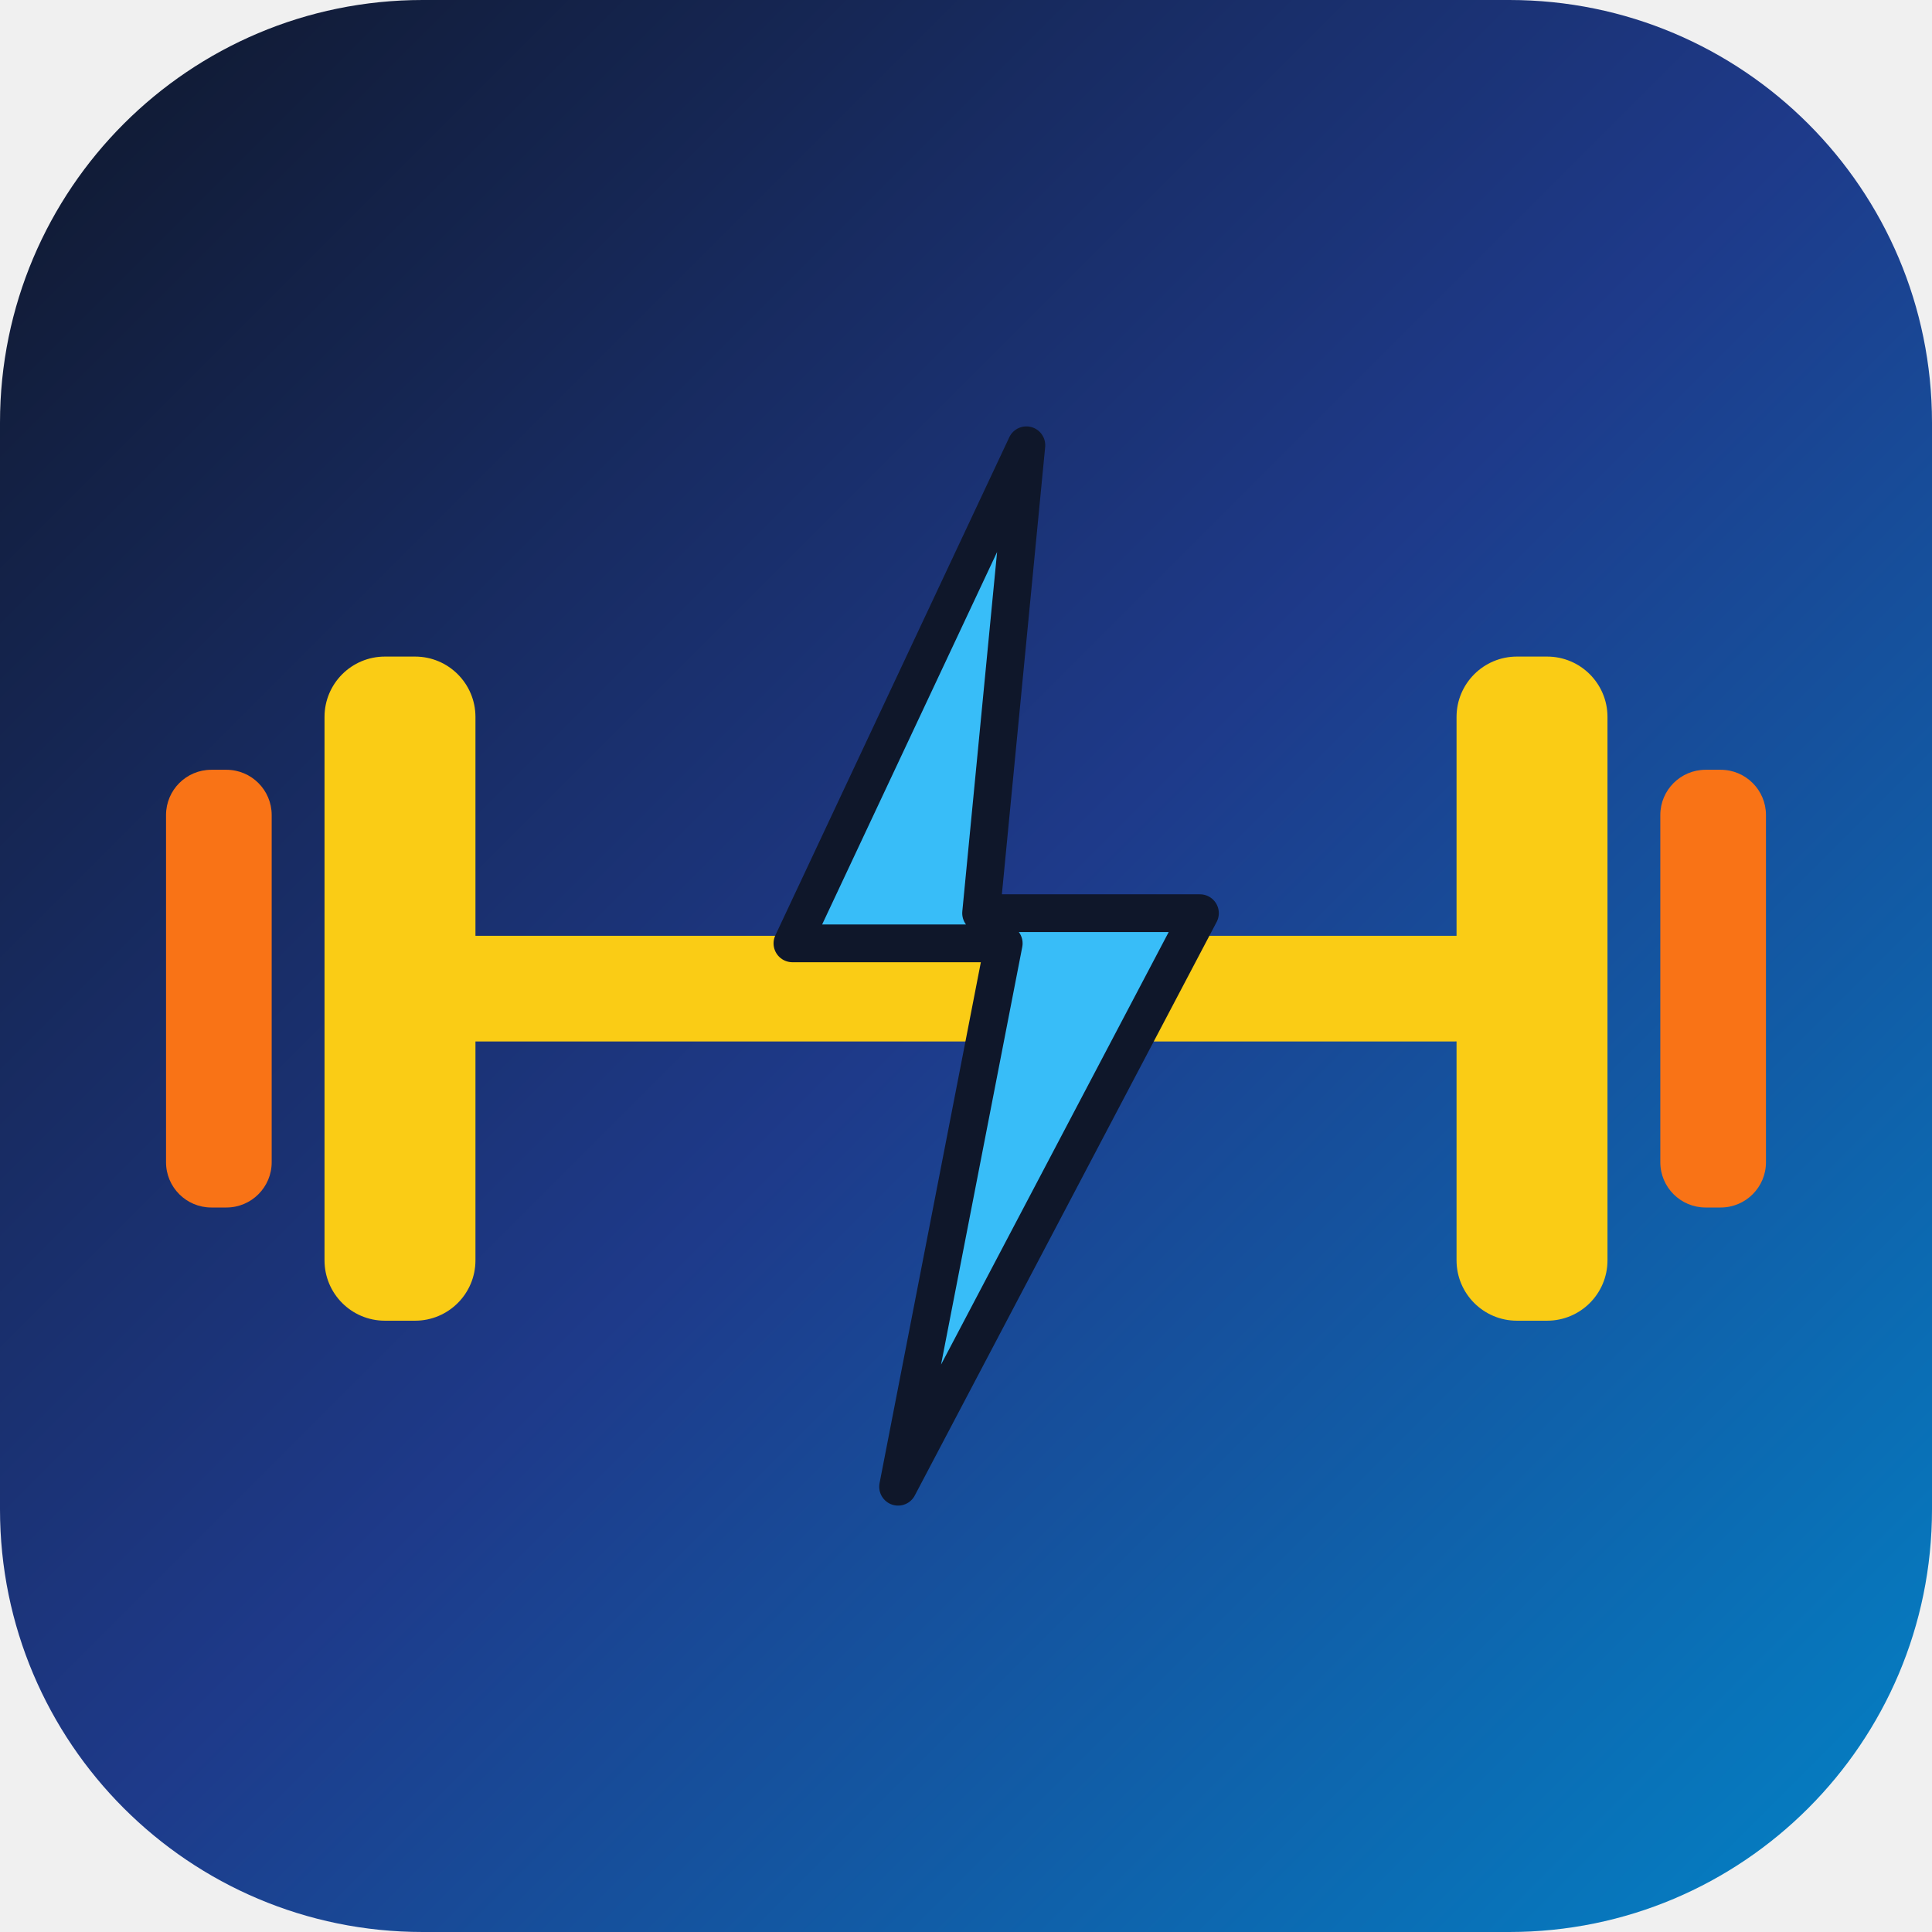
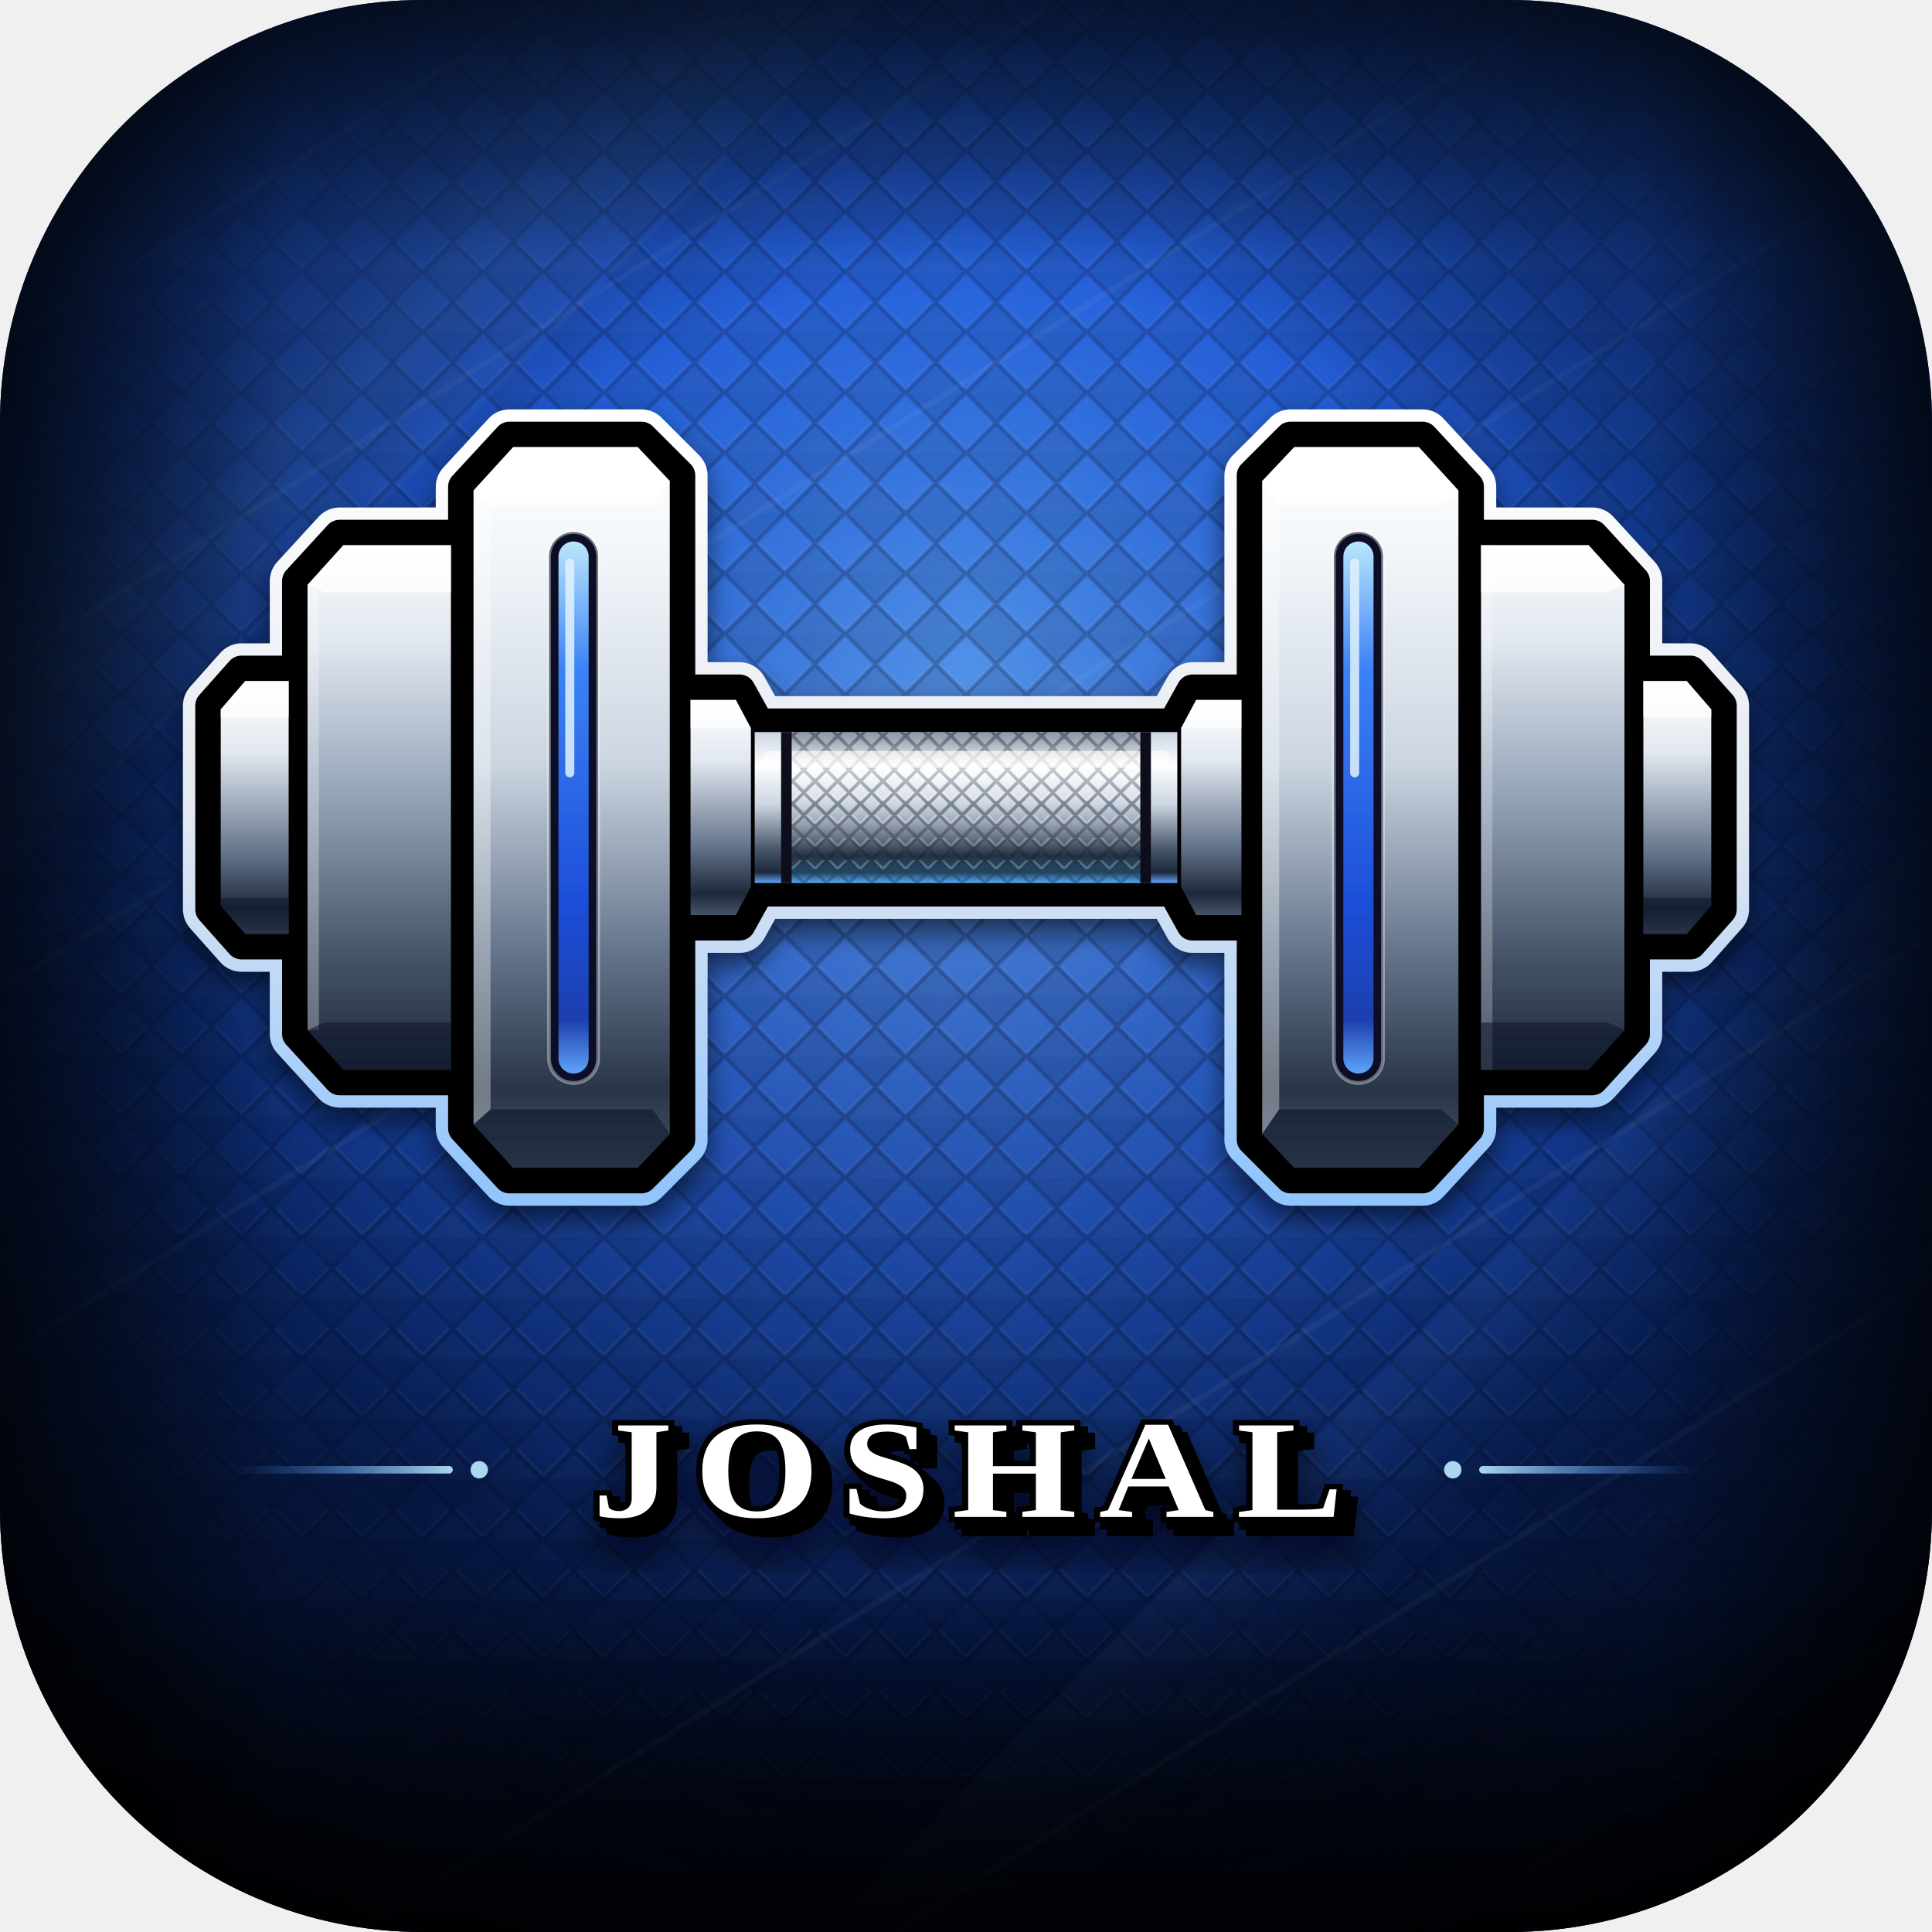
<svg xmlns="http://www.w3.org/2000/svg" viewBox="0 0 512 512" width="512" height="512">
  <defs>
-     <linearGradient id="iconBg" x1="0" y1="0" x2="1" y2="1">
-       <stop offset="0%" stop-color="#0f172a" />
-       <stop offset="50%" stop-color="#1e3a8a" />
-       <stop offset="100%" stop-color="#0284c7" />
-     </linearGradient>
+     <linearGradient id="blueBgBase" x1="0" y1="0" x2="0" y2="1">
+       <stop offset="0%" stop-color="#1D5CE0" />
+       <stop offset="46%" stop-color="#113B99" />
+       <stop offset="80%" stop-color="#071B4D" />
+       <stop offset="100%" stop-color="#020716" />
+     </linearGradient>
+     <radialGradient id="blueSpotlight" cx="50%" cy="41%" r="58%" fx="50%" fy="35%">
+       <stop offset="0%" stop-color="#4DA0FF" stop-opacity="0.68" />
+       <stop offset="46%" stop-color="#2563EB" stop-opacity="0.38" />
+       <stop offset="82%" stop-color="#0A2463" stop-opacity="0.14" />
+       <stop offset="100%" stop-color="#020612" stop-opacity="0" />
+     </radialGradient>
+     <radialGradient id="iceAmbient" cx="50%" cy="42%" r="45%">
+       <stop offset="0%" stop-color="#E0F2FE" stop-opacity="0.20" />
+       <stop offset="65%" stop-color="#60A5FA" stop-opacity="0.06" />
+       <stop offset="100%" stop-color="#000000" stop-opacity="0" />
+     </radialGradient>
+     <radialGradient id="blackEdgeVignette" cx="50%" cy="48%" r="69%">
+       <stop offset="48%" stop-color="#000000" stop-opacity="0" />
+       <stop offset="76%" stop-color="#020611" stop-opacity="0.54" />
+       <stop offset="92%" stop-color="#000000" stop-opacity="0.84" />
+       <stop offset="100%" stop-color="#000000" stop-opacity="0.97" />
+     </radialGradient>
+     <linearGradient id="topEdgeFade" x1="0" y1="0" x2="0" y2="1">
+       <stop offset="0%" stop-color="#000000" stop-opacity="0.62" />
+       <stop offset="14%" stop-color="#000000" stop-opacity="0" />
+     </linearGradient>
+     <linearGradient id="bottomEdgeFade" x1="0" y1="1" x2="0" y2="0">
+       <stop offset="0%" stop-color="#000000" stop-opacity="0.76" />
+       <stop offset="18%" stop-color="#000000" stop-opacity="0" />
+     </linearGradient>
+     <linearGradient id="leftEdgeFade" x1="0" y1="0" x2="1" y2="0">
+       <stop offset="0%" stop-color="#000000" stop-opacity="0.68" />
+       <stop offset="15%" stop-color="#000000" stop-opacity="0" />
+     </linearGradient>
+     <linearGradient id="rightEdgeFade" x1="1" y1="0" x2="0" y2="0">
+       <stop offset="0%" stop-color="#000000" stop-opacity="0.68" />
+       <stop offset="15%" stop-color="#000000" stop-opacity="0" />
+     </linearGradient>
+     <pattern id="athleticKnurlTex" width="16" height="16" patternUnits="userSpaceOnUse">
+       <polygon points="8,0 16,8 8,16 0,8" fill="#000818" fill-opacity="0.16" />
+       <polygon points="8,1.5 14.5,8 8,8 1.5,8" fill="#93C5FD" fill-opacity="0.045" />
+       <path d="M 0 8 L 8 0 L 16 8 L 8 16 Z" fill="none" stroke="#00040D" stroke-opacity="0.24" stroke-width="1.1" />
+       <path d="M 0 7 L 7 0 M 9 0 L 16 7" fill="none" stroke="#BAE6FD" stroke-opacity="0.075" stroke-width="0.8" />
+     </pattern>
+     <radialGradient id="texMaskGrad" cx="50%" cy="45%" r="64%">
+       <stop offset="0%" stop-color="#FFFFFF" stop-opacity="0.88" />
+       <stop offset="56%" stop-color="#FFFFFF" stop-opacity="0.68" />
+       <stop offset="86%" stop-color="#FFFFFF" stop-opacity="0.16" />
+       <stop offset="100%" stop-color="#000000" stop-opacity="0" />
+     </radialGradient>
+     <mask id="texFadeMask">
+       <rect width="512" height="512" fill="url(#texMaskGrad)" />
+     </mask>
+     <linearGradient id="diagSheenBand1" gradientUnits="userSpaceOnUse" x1="50" y1="50" x2="145" y2="145">
+       <stop offset="0%" stop-color="#60A5FA" stop-opacity="0" />
+       <stop offset="50%" stop-color="#BAE6FD" stop-opacity="0.085" />
+       <stop offset="100%" stop-color="#60A5FA" stop-opacity="0" />
+     </linearGradient>
+     <linearGradient id="diagSheenBand2" gradientUnits="userSpaceOnUse" x1="300" y1="300" x2="395" y2="395">
+       <stop offset="0%" stop-color="#60A5FA" stop-opacity="0" />
+       <stop offset="50%" stop-color="#93C5FD" stop-opacity="0.065" />
+       <stop offset="100%" stop-color="#60A5FA" stop-opacity="0" />
+     </linearGradient>
+     <linearGradient id="glassSheen" x1="0" y1="0" x2="0" y2="1">
+       <stop offset="0%" stop-color="#FFFFFF" stop-opacity="0.14" />
+       <stop offset="40%" stop-color="#93C5FD" stop-opacity="0.03" />
+       <stop offset="100%" stop-color="#FFFFFF" stop-opacity="0" />
+     </linearGradient>
+     <linearGradient id="outerRimGrad" x1="0" y1="0" x2="0" y2="1">
+       <stop offset="0%" stop-color="#FFFFFF" />
+       <stop offset="52%" stop-color="#E2E8F0" />
+       <stop offset="100%" stop-color="#93C5FD" />
+     </linearGradient>
+     <linearGradient id="plateInnerGrad" x1="0" y1="0" x2="0" y2="1">
+       <stop offset="0%" stop-color="#FFFFFF" />
+       <stop offset="16%" stop-color="#F1F5F9" />
+       <stop offset="44%" stop-color="#CBD5E1" />
+       <stop offset="70%" stop-color="#64748B" />
+       <stop offset="89%" stop-color="#293548" />
+       <stop offset="100%" stop-color="#475569" />
+     </linearGradient>
+     <linearGradient id="plateOuterGrad" x1="0" y1="0" x2="0" y2="1">
+       <stop offset="0%" stop-color="#F8FAFC" />
+       <stop offset="18%" stop-color="#E2E8F0" />
+       <stop offset="48%" stop-color="#94A3B8" />
+       <stop offset="78%" stop-color="#475569" />
+       <stop offset="100%" stop-color="#1E293B" />
+     </linearGradient>
+     <linearGradient id="hubCapGrad" x1="0" y1="0" x2="0" y2="1">
+       <stop offset="0%" stop-color="#FFFFFF" />
+       <stop offset="28%" stop-color="#E2E8F0" />
+       <stop offset="68%" stop-color="#64748B" />
+       <stop offset="90%" stop-color="#1E293B" />
+       <stop offset="100%" stop-color="#475569" />
+     </linearGradient>
+     <linearGradient id="handleShaftGrad" x1="0" y1="0" x2="0" y2="1">
+       <stop offset="0%" stop-color="#CBD5E1" />
+       <stop offset="22%" stop-color="#FFFFFF" />
+       <stop offset="48%" stop-color="#CBD5E1" />
+       <stop offset="78%" stop-color="#475569" />
+       <stop offset="93%" stop-color="#1E293B" />
+       <stop offset="100%" stop-color="#60A5FA" />
+     </linearGradient>
+     <linearGradient id="knurlCylinderShade" x1="0" y1="0" x2="0" y2="1">
+       <stop offset="0%" stop-color="#0F172A" stop-opacity="0.32" />
+       <stop offset="22%" stop-color="#FFFFFF" stop-opacity="0.52" />
+       <stop offset="48%" stop-color="#FFFFFF" stop-opacity="0" />
+       <stop offset="82%" stop-color="#0F172A" stop-opacity="0.48" />
+       <stop offset="100%" stop-color="#38BDF8" stop-opacity="0.22" />
+     </linearGradient>
+     <pattern id="barKnurl" width="6" height="6" patternUnits="userSpaceOnUse">
+       <path d="M 0 3 L 3 0 L 6 3 L 3 6 Z" fill="none" stroke="#1E293B" stroke-opacity="0.46" stroke-width="0.9" />
+       <path d="M 0 2.2 L 3 -0.8 L 6 2.2" fill="none" stroke="#FFFFFF" stroke-opacity="0.38" stroke-width="0.65" />
+     </pattern>
+     <linearGradient id="blueAccentGroove" x1="0" y1="0" x2="0" y2="1">
+       <stop offset="0%" stop-color="#BAE6FD" />
+       <stop offset="24%" stop-color="#3B82F6" />
+       <stop offset="68%" stop-color="#1D4ED8" />
+       <stop offset="90%" stop-color="#1E40AF" />
+       <stop offset="100%" stop-color="#60A5FA" />
+     </linearGradient>
+     <linearGradient id="blueRuleLeft" x1="0" y1="0" x2="1" y2="0">
+       <stop offset="0%" stop-color="#3B82F6" stop-opacity="0" />
+       <stop offset="100%" stop-color="#BAE6FD" stop-opacity="0.92" />
+     </linearGradient>
+     <linearGradient id="blueRuleRight" x1="0" y1="0" x2="1" y2="0">
+       <stop offset="0%" stop-color="#BAE6FD" stop-opacity="0.92" />
+       <stop offset="100%" stop-color="#3B82F6" stop-opacity="0" />
+     </linearGradient>
+     <filter id="dumbbellShadow" x="-18%" y="-22%" width="136%" height="155%">
+       <feDropShadow dx="0" dy="14" stdDeviation="15" flood-color="#00030A" flood-opacity="0.80" />
+       <feDropShadow dx="0" dy="3.5" stdDeviation="3.5" flood-color="#000000" flood-opacity="0.58" />
+     </filter>
+     <filter id="wordmarkShadow" x="-20%" y="-30%" width="140%" height="170%">
+       <feDropShadow dx="0" dy="5" stdDeviation="5" flood-color="#00030A" flood-opacity="0.76" />
+     </filter>
+     <clipPath id="iconClip">
+       <rect width="512" height="512" rx="112" />
+     </clipPath>
  </defs>
-   <rect width="512" height="512" rx="112" fill="url(#iconBg)" />
-   <g transform="translate(0, 6)" stroke="#facc15" stroke-width="28" stroke-linecap="round" stroke-linejoin="round" fill="none">
-     <line x1="126" y1="256" x2="386" y2="256" />
-     <rect x="86" y="168" width="40" height="176" rx="16" fill="#facc15" stroke="none" />
-     <rect x="44" y="198" width="28" height="116" rx="12" fill="#f97316" stroke="none" />
-     <rect x="386" y="168" width="40" height="176" rx="16" fill="#facc15" stroke="none" />
-     <rect x="440" y="198" width="28" height="116" rx="12" fill="#f97316" stroke="none" />
+   <g clip-path="url(#iconClip)">
+     <rect width="512" height="512" fill="url(#blueBgBase)" />
+     <rect width="512" height="512" fill="url(#blueSpotlight)" />
+     <rect width="512" height="512" fill="url(#iceAmbient)" />
+     <rect width="512" height="512" fill="url(#athleticKnurlTex)" mask="url(#texFadeMask)" />
+     <polygon points="-120,220 220,-120 355,-120 -120,355" fill="url(#diagSheenBand1)" />
+     <polygon points="130,600 600,130 600,265 265,600" fill="url(#diagSheenBand2)" />
+     <g stroke="#BAE6FD" stroke-opacity="0.055" stroke-width="1.5">
+       <line x1="-60" y1="130" x2="210" y2="-40" />
+       <line x1="-60" y1="215" x2="345" y2="-40" />
+       <line x1="-60" y1="300" x2="480" y2="-40" />
+       <line x1="-40" y1="385" x2="572" y2="0" />
+       <line x1="50" y1="540" x2="572" y2="210" />
+       <line x1="185" y1="545" x2="572" y2="300" />
+       <line x1="320" y1="550" x2="572" y2="390" />
+     </g>
+     <ellipse cx="256" cy="-28" rx="340" ry="172" fill="url(#glassSheen)" />
+     <rect width="512" height="512" fill="url(#blackEdgeVignette)" />
+     <rect width="512" height="512" fill="url(#topEdgeFade)" />
+     <rect width="512" height="512" fill="url(#bottomEdgeFade)" />
+     <rect width="512" height="512" fill="url(#leftEdgeFade)" />
+     <rect width="512" height="512" fill="url(#rightEdgeFade)" />
+     <g filter="url(#dumbbellShadow)">
+       <path id="dumbbellSilhouette" d="         M 135 116 L 170 116 L 180 126 L 180 183 L 196 183 L 201 192 L 311 192 L 316 183 L 332 183 L 332 126 L 342 116 L 377 116 L 389 129 L 389 142 L 422 142 L 433 154 L 433 178 L 448 178 L 456 187 L 456 241 L 448 250 L 433 250 L 433 274 L 422 286 L 389 286 L 389 299 L 377 312 L 342 312 L 332 302 L 332 245 L 316 245 L 311 236 L 201 236 L 196 245 L 180 245 L 180 302 L 170 312 L 135 312 L 123 299 L 123 286 L 90 286 L 79 274 L 79 250 L 64 250 L 56 241 L 56 187 L 64 178 L 79 178 L 79 154 L 90 142 L 123 142 L 123 129 Z       " fill="url(#outerRimGrad)" stroke="url(#outerRimGrad)" stroke-width="15" stroke-linejoin="round" />
+       <path d="         M 135 116 L 170 116 L 180 126 L 180 183 L 196 183 L 201 192 L 311 192 L 316 183 L 332 183 L 332 126 L 342 116 L 377 116 L 389 129 L 389 142 L 422 142 L 433 154 L 433 178 L 448 178 L 456 187 L 456 241 L 448 250 L 433 250 L 433 274 L 422 286 L 389 286 L 389 299 L 377 312 L 342 312 L 332 302 L 332 245 L 316 245 L 311 236 L 201 236 L 196 245 L 180 245 L 180 302 L 170 312 L 135 312 L 123 299 L 123 286 L 90 286 L 79 274 L 79 250 L 64 250 L 56 241 L 56 187 L 64 178 L 79 178 L 79 154 L 90 142 L 123 142 L 123 129 Z       " fill="#000000" stroke="#000000" stroke-width="8.5" stroke-linejoin="round" />
+       <rect x="200" y="194" width="112" height="40" fill="url(#handleShaftGrad)" />
+       <rect x="209" y="194" width="94" height="40" fill="url(#barKnurl)" />
+       <rect x="209" y="194" width="94" height="40" fill="url(#knurlCylinderShade)" />
+       <rect x="202" y="199" width="108" height="4.5" rx="2.2" fill="#FFFFFF" fill-opacity="0.62" />
+       <rect x="207" y="194" width="2.8" height="40" fill="#090F1C" />
+       <rect x="302.2" y="194" width="2.8" height="40" fill="#090F1C" />
+       <polygon points="183,185.5 195,185.5 199,193 199,235 195,242.5 183,242.5" fill="url(#hubCapGrad)" />
+       <polygon points="183,185.5 195,185.5 199,193 183,193" fill="#FFFFFF" fill-opacity="0.65" />
+       <polygon points="317,185.5 329,185.5 329,242.5 317,242.5 313,235 313,193" fill="url(#hubCapGrad)" />
+       <polygon points="317,185.5 329,185.5 329,193 313,193" fill="#FFFFFF" fill-opacity="0.65" />
+       <polygon points="65,180.5 76.5,180.5 76.5,247.5 65,247.5 58.5,240 58.5,188" fill="url(#hubCapGrad)" />
+       <polygon points="65,180.5 76.5,180.5 76.5,190 58.5,190 58.5,188" fill="#FFFFFF" fill-opacity="0.72" />
+       <polygon points="58.5,238 76.5,238 76.5,247.5 65,247.5 58.5,240" fill="#0F172A" fill-opacity="0.55" />
+       <polygon points="435.5,180.5 447,180.5 453.5,188 453.5,240 447,247.5 435.5,247.5" fill="url(#hubCapGrad)" />
+       <polygon points="435.5,180.5 447,180.5 453.5,188 453.5,190 435.5,190" fill="#FFFFFF" fill-opacity="0.72" />
+       <polygon points="435.5,238 453.5,238 453.5,240 447,247.5 435.5,247.5" fill="#0F172A" fill-opacity="0.55" />
+       <polygon points="91,144.5 119.5,144.5 119.5,283.5 91,283.5 81.5,273 81.5,155" fill="url(#plateOuterGrad)" />
+       <polygon points="91,144.5 119.5,144.5 119.5,157 86,157 81.5,155" fill="#FFFFFF" fill-opacity="0.78" />
+       <rect x="81.5" y="155" width="3" height="118" fill="#FFFFFF" fill-opacity="0.28" />
+       <polygon points="86,271 119.5,271 119.5,283.5 91,283.5 81.5,273" fill="#0F172A" fill-opacity="0.58" />
+       <polygon points="392.5,144.5 421,144.5 430.5,155 430.5,273 421,283.5 392.5,283.5" fill="url(#plateOuterGrad)" />
+       <polygon points="392.5,144.5 421,144.5 430.5,155 426,157 392.5,157" fill="#FFFFFF" fill-opacity="0.78" />
+       <rect x="392.5" y="144.5" width="3" height="139" fill="#FFFFFF" fill-opacity="0.24" />
+       <polygon points="392.5,271 426,271 430.5,273 421,283.5 392.5,283.5" fill="#0F172A" fill-opacity="0.58" />
+       <polygon points="136,118.5 169,118.5 177.5,127.5 177.5,300.5 169,309.5 136,309.5 125.5,298 125.5,130" fill="url(#plateInnerGrad)" />
+       <polygon points="136,118.5 169,118.5 177.5,127.5 173,134 130,134 125.5,130" fill="#FFFFFF" fill-opacity="0.88" />
+       <polygon points="125.5,130 130,134 130,294 125.5,298" fill="#FFFFFF" fill-opacity="0.34" />
+       <polygon points="130,294 173,294 177.5,300.5 169,309.5 136,309.5 125.5,298" fill="#0F172A" fill-opacity="0.56" />
+       <rect x="145.5" y="141" width="13" height="146" rx="6.5" fill="#071126" stroke="#FFFFFF" stroke-opacity="0.38" stroke-width="1" />
+       <rect x="148" y="143.5" width="8" height="141" rx="4" fill="url(#blueAccentGroove)" />
+       <rect x="149.8" y="148" width="2.4" height="58" rx="1.2" fill="#E0F2FE" fill-opacity="0.86" />
+       <polygon points="343,118.5 376,118.5 386.5,130 386.5,298 376,309.5 343,309.5 334.5,300.5 334.5,127.5" fill="url(#plateInnerGrad)" />
+       <polygon points="343,118.5 376,118.5 386.5,130 382,134 339,134 334.5,127.5" fill="#FFFFFF" fill-opacity="0.88" />
+       <polygon points="334.5,127.5 339,134 339,294 334.5,300.5" fill="#FFFFFF" fill-opacity="0.34" />
+       <polygon points="339,294 382,294 386.5,298 376,309.5 343,309.5 334.5,300.5" fill="#0F172A" fill-opacity="0.56" />
+       <rect x="353.5" y="141" width="13" height="146" rx="6.5" fill="#071126" stroke="#FFFFFF" stroke-opacity="0.38" stroke-width="1" />
+       <rect x="356" y="143.5" width="8" height="141" rx="4" fill="url(#blueAccentGroove)" />
+       <rect x="357.8" y="148" width="2.4" height="58" rx="1.2" fill="#E0F2FE" fill-opacity="0.86" />
+     </g>
+     <g filter="url(#wordmarkShadow)">
+       <rect x="62" y="388.5" width="58" height="2" rx="1" fill="url(#blueRuleLeft)" />
+       <rect x="392" y="388.5" width="58" height="2" rx="1" fill="url(#blueRuleRight)" />
+       <circle cx="127" cy="389.5" r="2.3" fill="#BAE6FD" opacity="0.92" />
+       <circle cx="385" cy="389.5" r="2.3" fill="#BAE6FD" opacity="0.92" />
+       <g transform="translate(256.5, 402) scale(1.15, 1)">
+         <text x="3.2" y="3.5" text-anchor="middle" font-family="Georgia, 'Charter', 'Times New Roman', serif" font-weight="900" font-size="37" letter-spacing="5" fill="#000000" stroke="#000000" stroke-width="3.2" stroke-linejoin="miter">JOSHAL</text>
+         <text x="1.6" y="1.8" text-anchor="middle" font-family="Georgia, 'Charter', 'Times New Roman', serif" font-weight="900" font-size="37" letter-spacing="5" fill="#000000" stroke="#000000" stroke-width="3.2" stroke-linejoin="miter">JOSHAL</text>
+         <text x="0" y="0" text-anchor="middle" font-family="Georgia, 'Charter', 'Times New Roman', serif" font-weight="900" font-size="37" letter-spacing="5" fill="#FFFFFF" stroke="#000000" stroke-width="2.8" stroke-linejoin="miter" paint-order="stroke fill">JOSHAL</text>
+       </g>
+     </g>
  </g>
-   <path d="M 272 118 L 210 250 L 266 250 L 238 394 L 318 242 L 260 242 Z" fill="#38bdf8" stroke="#0f172a" stroke-width="10" stroke-linejoin="round" />
</svg>
